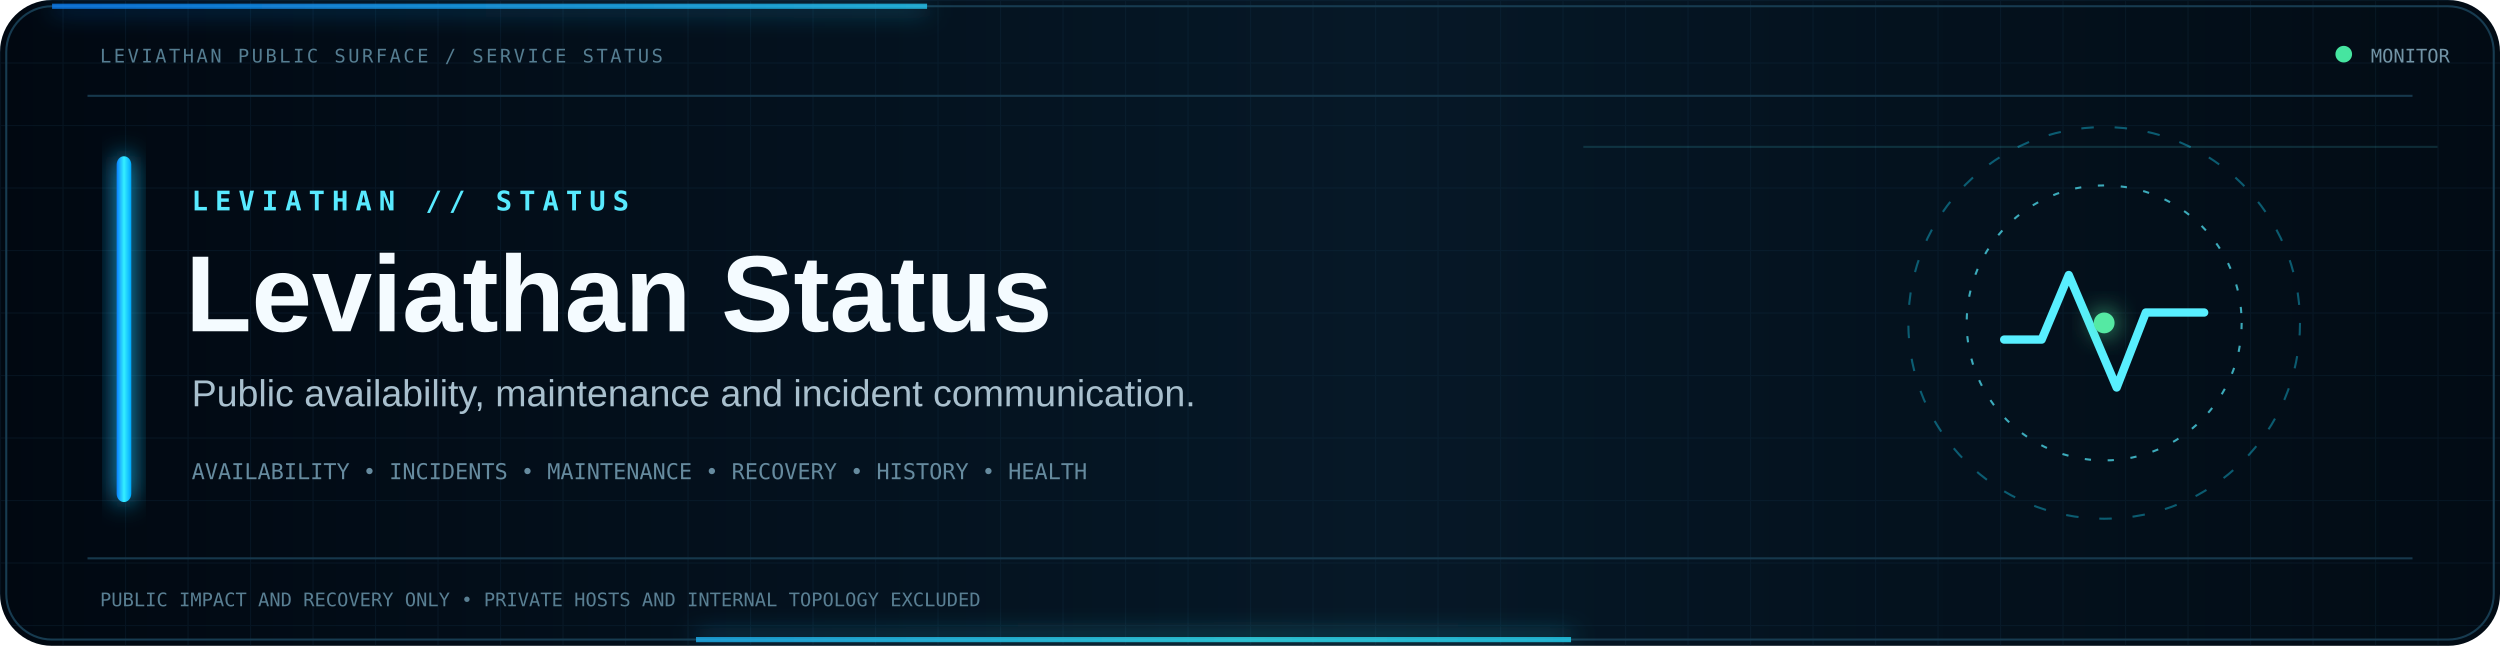
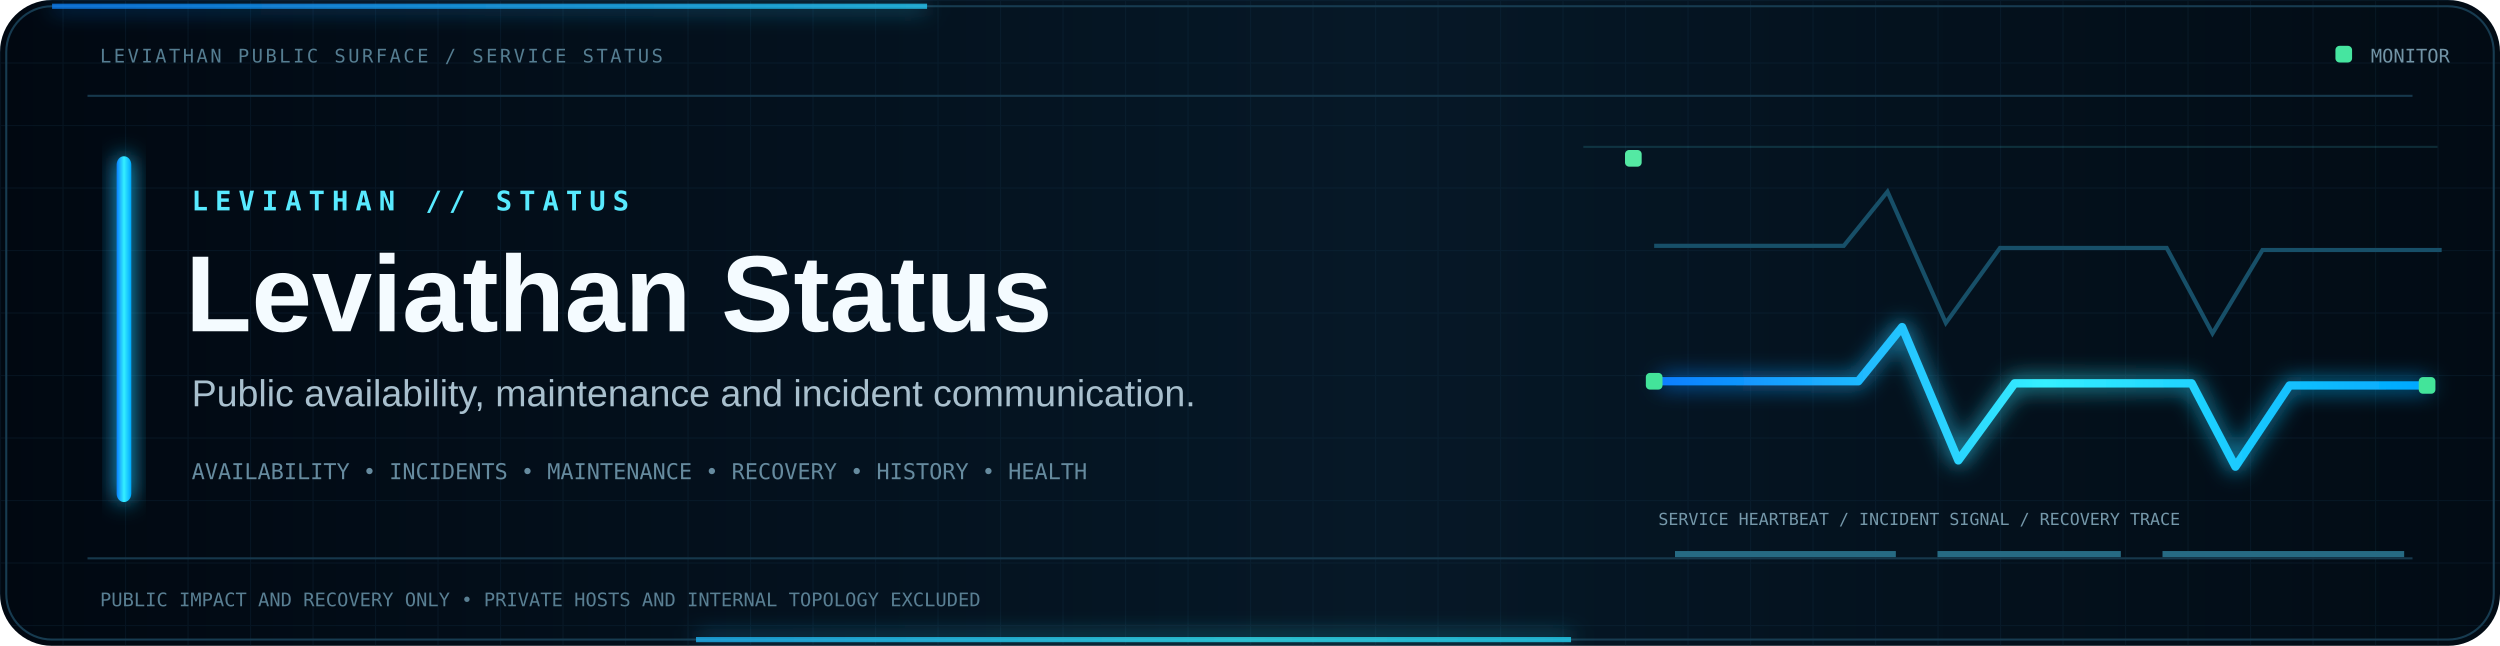
<svg xmlns="http://www.w3.org/2000/svg" width="1200" height="310" viewBox="0 0 1200 310">
  <defs>
    <linearGradient id="b" x1="0" x2="1">
      <stop stop-color="#010811" />
      <stop offset=".55" stop-color="#061827" />
      <stop offset="1" stop-color="#020b14" />
    </linearGradient>
    <linearGradient id="c" x1="0" x2="1">
      <stop stop-color="#087fff" />
      <stop offset=".5" stop-color="#35efff" />
      <stop offset="1" stop-color="#00a7ff" />
    </linearGradient>
    <filter id="g" x="-100%" y="-100%" width="300%" height="300%">
-       <feGaussianBlur stdDeviation="6" result="x" />
+       <feGaussianBlur stdDeviation="5" result="x" />
      <feMerge>
        <feMergeNode in="x" />
        <feMergeNode in="SourceGraphic" />
      </feMerge>
    </filter>
    <pattern id="p" width="30" height="30" patternUnits="userSpaceOnUse">
      <path d="M30 0H0V30" fill="none" stroke="#12344b" opacity=".25" />
    </pattern>
  </defs>
  <rect width="1200" height="310" rx="25" fill="url(#b)" />
  <rect width="1200" height="310" rx="25" fill="url(#p)" />
  <rect x="3" y="3" width="1194" height="304" rx="22" fill="none" stroke="#173b50" />
  <rect x="3" y="3" width="1194" height="304" rx="22" fill="none" stroke="url(#c)" stroke-width="2.5" stroke-dasharray="420 1480" filter="url(#g)" opacity=".75">
    <animate attributeName="stroke-dashoffset" values="0;-1900" dur="9s" repeatCount="indefinite" />
  </rect>
  <text x="48" y="30" fill="#557d91" font-family="ui-monospace,Consolas,monospace" font-size="9" letter-spacing="1.2">LEVIATHAN PUBLIC SURFACE / SERVICE STATUS</text>
-   <circle cx="1125" cy="26" r="4" fill="#46e5a0">
+   <rect x="1121" y="22" width="8" height="8" rx="2" fill="#46e5a0">
    <animate attributeName="opacity" values=".3;1;.3" dur="1.5s" repeatCount="indefinite" />
-   </circle>
+   </rect>
  <text x="1138" y="30" fill="#7294a6" font-family="ui-monospace,Consolas,monospace" font-size="9">MONITOR</text>
  <line x1="42" y1="46" x2="1158" y2="46" stroke="#16384c" />
  <rect x="56" y="75" width="7" height="166" rx="4" fill="url(#c)" filter="url(#g)" />
  <text x="92" y="101" fill="#58eaff" font-family="ui-monospace,Consolas,monospace" font-size="13" font-weight="700" letter-spacing="3.4">LEVIATHAN // STATUS</text>
  <text x="89" y="159" fill="#f4fbff" font-family="Segoe UI,Arial,sans-serif" font-size="52" font-weight="800">Leviathan Status</text>
  <text x="92" y="195" fill="#a9c0ce" font-family="Segoe UI,Arial,sans-serif" font-size="18">Public availability, maintenance and incident communication.</text>
  <text x="92" y="230" fill="#668b9f" font-family="ui-monospace,Consolas,monospace" font-size="10.5">AVAILABILITY • INCIDENTS • MAINTENANCE • RECOVERY • HISTORY • HEALTH</text>
-   <g transform="translate(1010 155)">
-     <circle r="94" fill="none" stroke="#13b8da" stroke-dasharray="6 10" opacity=".45">
-       <animateTransform attributeName="transform" type="rotate" from="0" to="360" dur="20s" repeatCount="indefinite" />
-     </circle>
-     <circle r="66" fill="none" stroke="#54edff" stroke-dasharray="3 8" opacity=".7">
-       <animateTransform attributeName="transform" type="rotate" from="360" to="0" dur="12s" repeatCount="indefinite" />
-     </circle>
-     <path id="q" d="M-48 8H-30L-17-23L6 31L20-5H48" fill="none" stroke="#58efff" stroke-width="4" stroke-linecap="round" stroke-linejoin="round" />
-     <circle r="5" fill="#54e9a3" filter="url(#g)">
-       <animateMotion dur="3.2s" repeatCount="indefinite">
-         <mpath href="#q" />
+   <g transform="translate(780 72)" font-family="ui-monospace,Consolas,monospace" font-size="8">
+     <path d="M14 46 H81 L105 46 L126 20 L154 83 L180 47 H237 L260 47 L282 88 L306 48 H392" fill="none" stroke="#174f68" stroke-width="2" />
+     <path id="health" d="M18 111 H88 L112 111 L133 85 L160 149 L187 112 H248 L272 112 L293 152 L319 113 H385" fill="none" stroke="url(#c)" stroke-width="4" stroke-linecap="round" stroke-linejoin="round" filter="url(#g)" />
+     <rect width="8" height="8" rx="2" fill="#54e9a3">
+       <animateMotion dur="4s" repeatCount="indefinite">
+         <mpath href="#health" />
      </animateMotion>
-     </circle>
+     </rect>
+     <g fill="#43e49a">
+       <rect x="10" y="107" width="8" height="8" rx="2" />
+       <rect x="381" y="109" width="8" height="8" rx="2" />
+     </g>
+     <text x="16" y="180" fill="#7598aa">SERVICE HEARTBEAT / INCIDENT SIGNAL / RECOVERY TRACE</text>
+     <path d="M24 194 H130 M150 194 H238 M258 194 H374" stroke="#266a83" stroke-width="3">
+       <animate attributeName="opacity" values=".25;1;.25" dur="2.2s" repeatCount="indefinite" />
+     </path>
  </g>
  <rect x="760" y="70" width="410" height="1" fill="#4eeeff" opacity=".14">
    <animate attributeName="y" values="70;254;70" dur="6.5s" repeatCount="indefinite" />
  </rect>
  <line x1="42" y1="268" x2="1158" y2="268" stroke="#16384c" />
  <text x="48" y="291" fill="#597f93" font-family="ui-monospace,Consolas,monospace" font-size="9">PUBLIC IMPACT AND RECOVERY ONLY • PRIVATE HOSTS AND INTERNAL TOPOLOGY EXCLUDED</text>
</svg>
